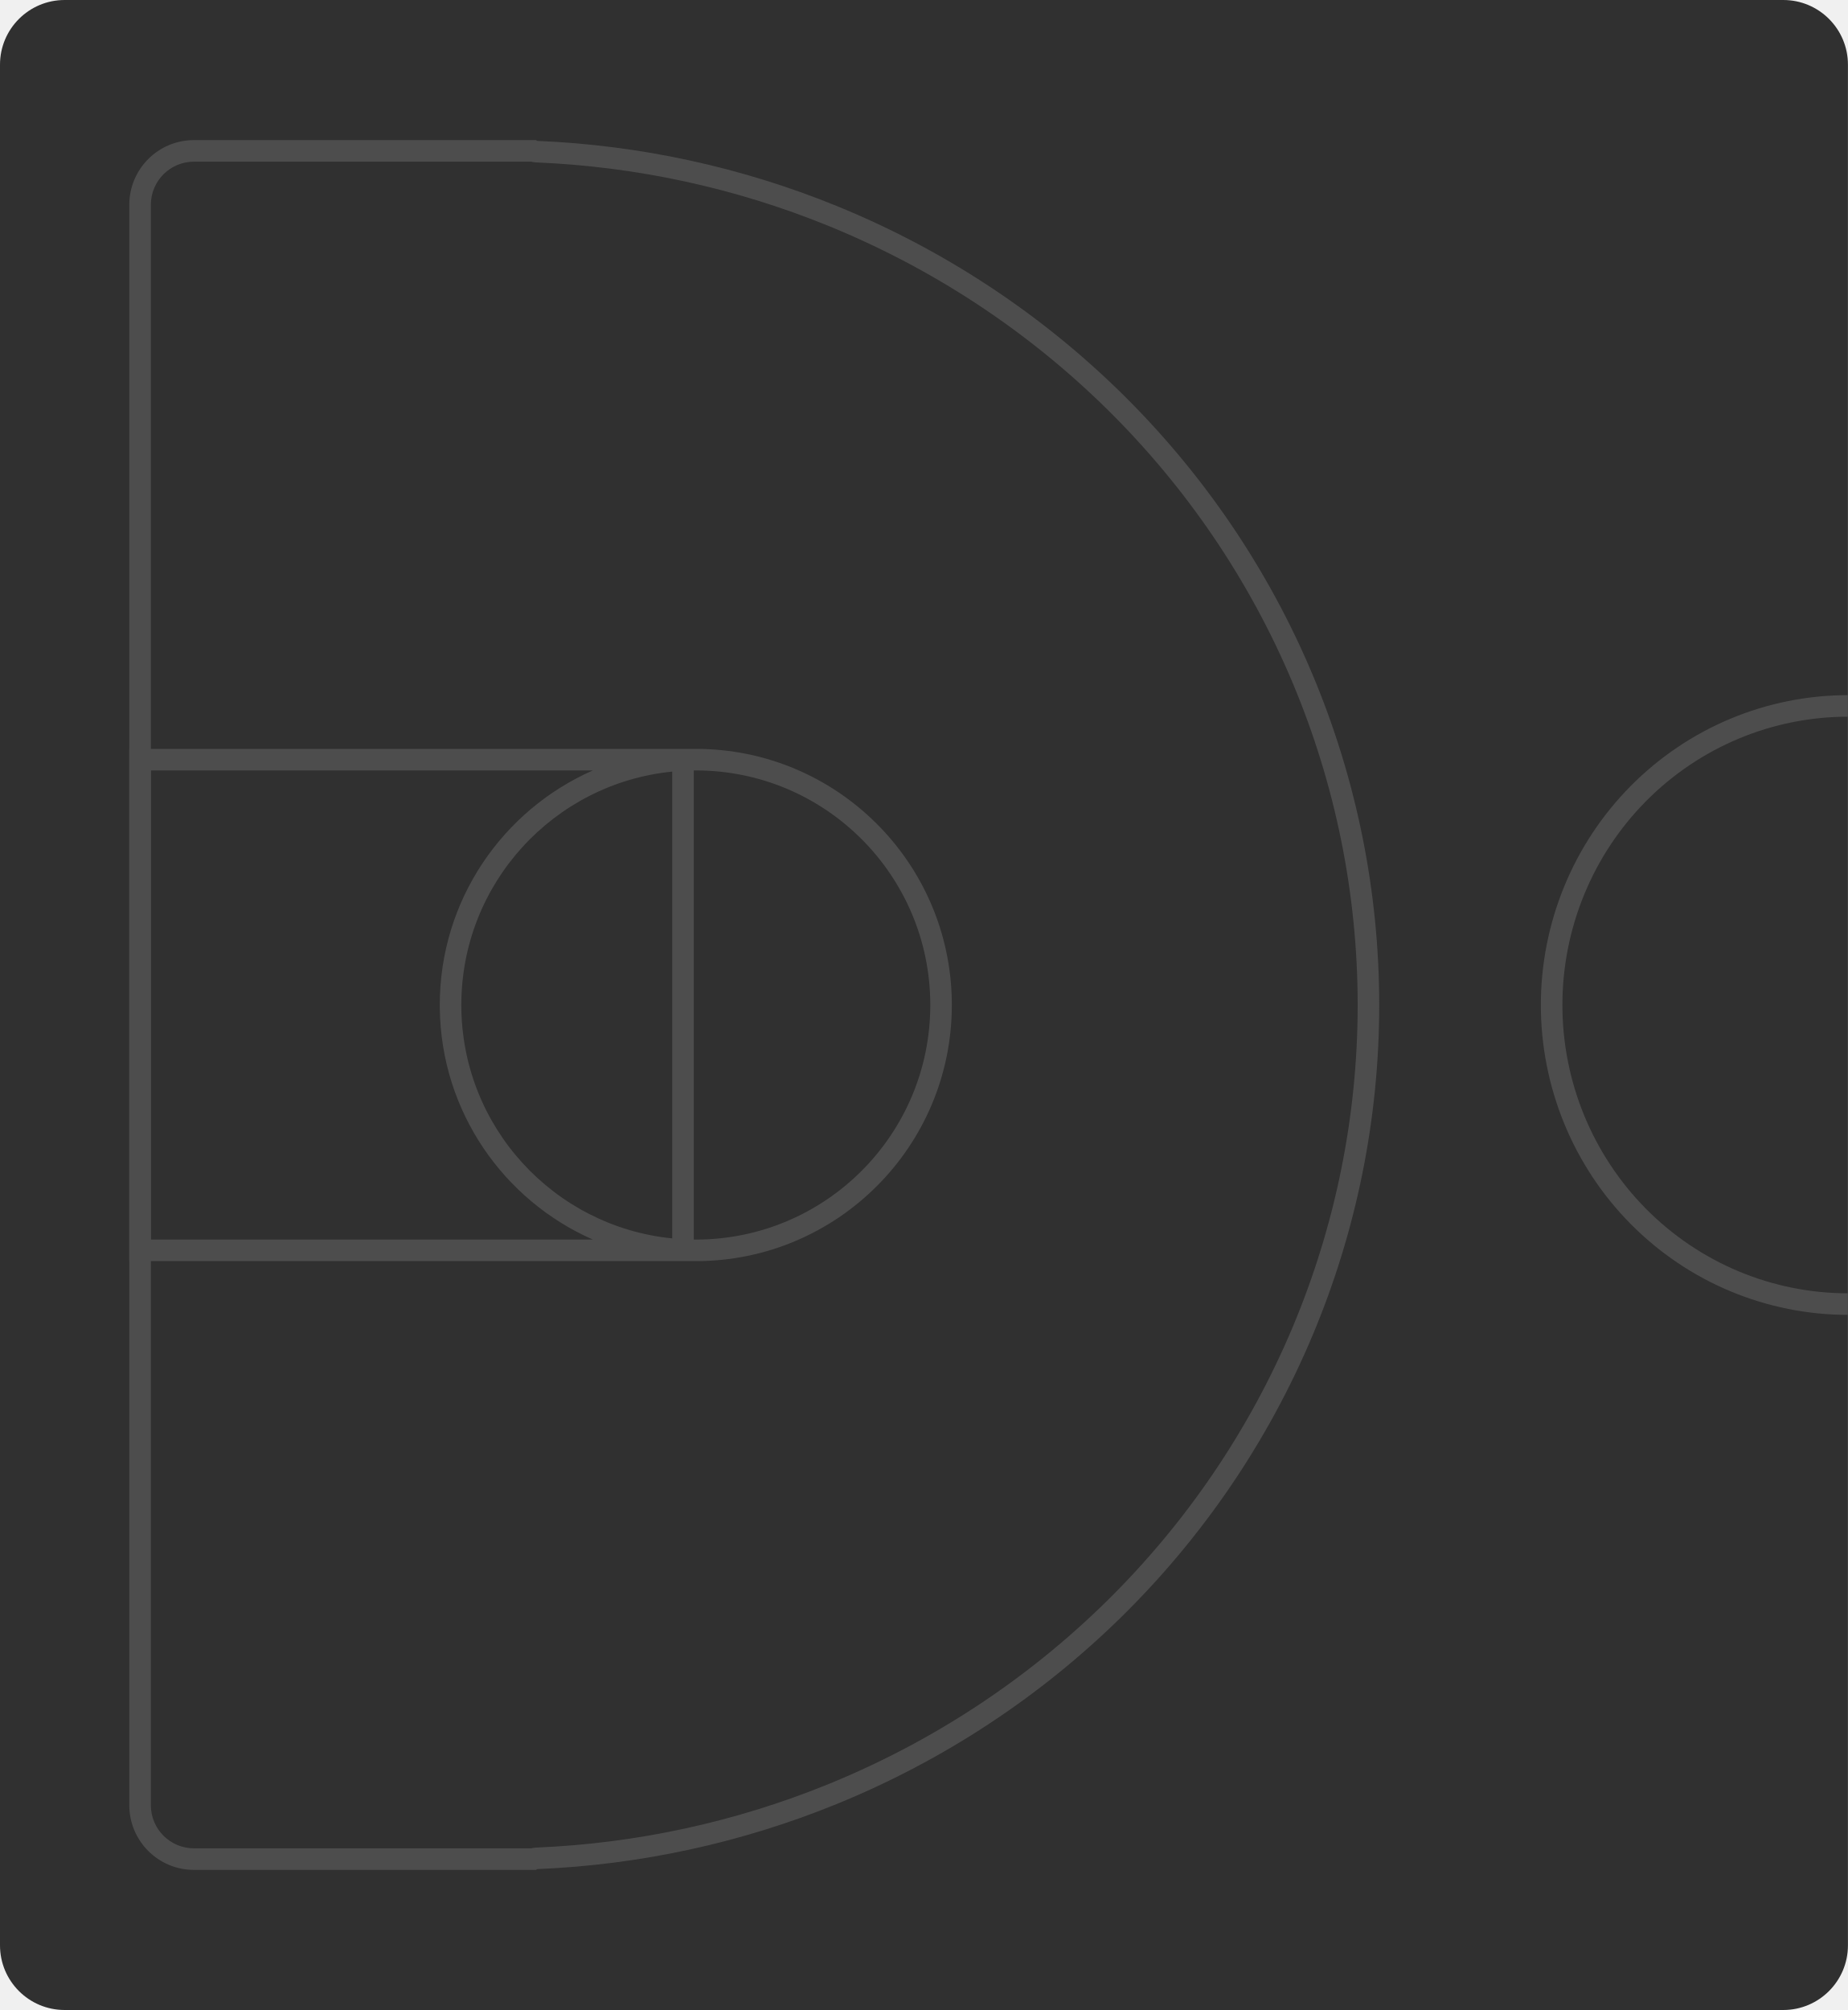
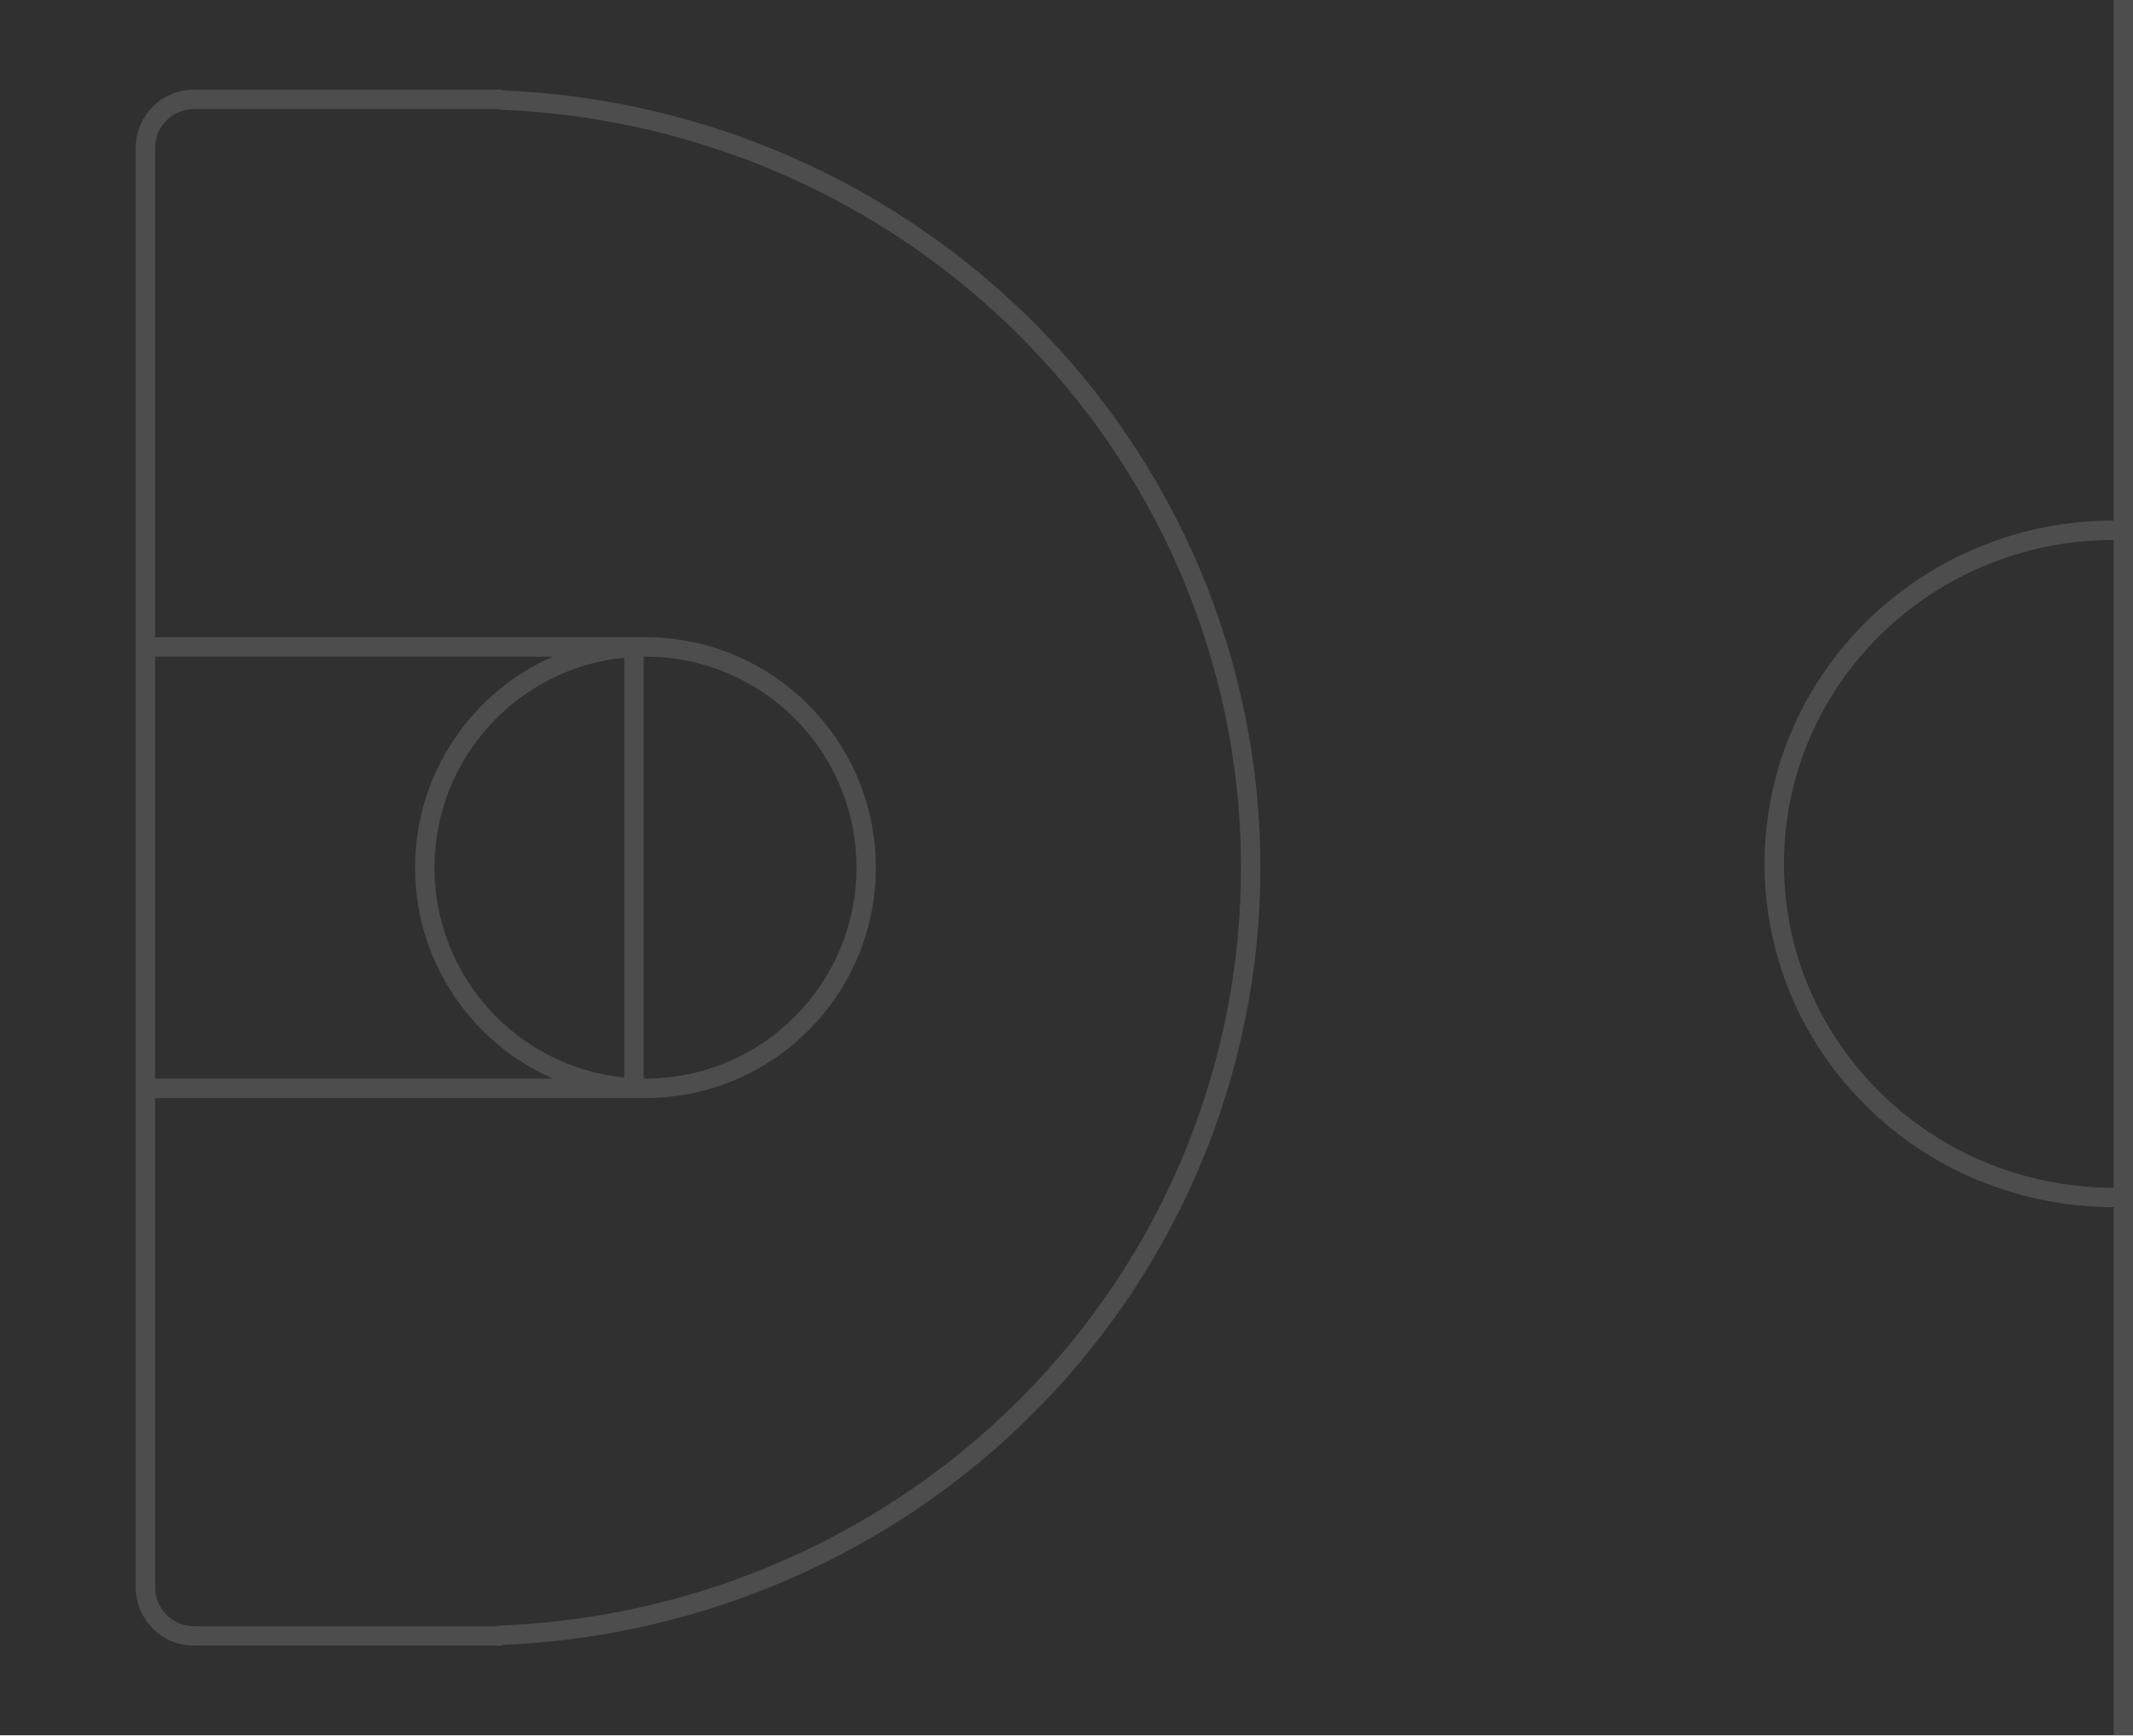
- <svg xmlns="http://www.w3.org/2000/svg" width="343" height="373" viewBox="0 0 343 373" fill="none">
-   <rect width="343" height="373" rx="12" fill="#303030" />
-   <path d="M343 131C335.777 131 328.625 132.436 321.952 135.225C315.28 138.014 309.216 142.102 304.109 147.256C299.002 152.409 294.951 158.527 292.187 165.261C289.423 171.995 288 179.212 288 186.5C288 193.788 289.423 201.005 292.187 207.739C294.951 214.472 299.002 220.591 304.109 225.744C309.216 230.898 315.28 234.986 321.952 237.775C328.625 240.564 335.777 242 343 242" stroke="#4D4D4D" stroke-width="4" />
-   <mask id="path-3-inside-1_23_10" fill="white">
-     <path d="M256 186.5C256 165.423 251.78 144.552 243.581 125.079C235.382 105.607 223.364 87.913 208.215 73.01C193.065 58.106 175.08 46.284 155.286 38.218C137.59 31.007 118.758 26.927 99.656 26.142C99.618 26.141 99.588 26.11 99.588 26.071V26.071C99.588 26.032 99.556 26 99.517 26H36.001C29.374 26 24.001 31.373 24.001 38L24.001 335C24.001 341.627 29.374 347 36.001 347H99.517C99.556 347 99.588 346.968 99.588 346.929V346.929C99.588 346.891 99.618 346.859 99.656 346.858C118.758 346.073 137.59 341.993 155.286 334.782C175.08 326.716 193.065 314.894 208.215 299.99C223.364 285.087 235.382 267.394 243.581 247.921C251.78 228.448 256 207.577 256 186.5Z" />
-   </mask>
-   <path d="M256 186.5L260 186.5L260 186.5L256 186.5ZM243.581 125.079L247.268 123.527L247.268 123.527L243.581 125.079ZM208.215 73.01L211.02 70.158L211.02 70.158L208.215 73.01ZM155.286 38.218L156.796 34.514L156.796 34.514L155.286 38.218ZM155.286 334.782L156.796 338.486L156.796 338.486L155.286 334.782ZM208.215 299.99L211.02 302.842L211.02 302.842L208.215 299.99ZM243.581 247.921L247.268 249.473L247.268 249.473L243.581 247.921ZM99.656 346.858L99.82 350.854L99.656 346.858ZM99.656 26.142L99.82 22.146L99.656 26.142ZM256 186.5L252 186.5C252 165.957 247.887 145.614 239.895 126.631L243.581 125.079L247.268 123.527C255.673 143.49 260 164.888 260 186.5L256 186.5ZM243.581 125.079L239.895 126.631C231.902 107.649 220.185 90.397 205.41 75.861L208.215 73.01L211.02 70.158C226.544 85.43 238.862 103.564 247.268 123.527L243.581 125.079ZM208.215 73.01L205.41 75.861C190.634 61.326 173.09 49.792 153.777 41.922L155.286 38.218L156.796 34.514C177.07 42.775 195.496 54.886 211.02 70.158L208.215 73.01ZM155.286 38.218L153.777 41.922C136.511 34.886 118.134 30.905 99.492 30.139L99.656 26.142L99.82 22.146C119.382 22.949 138.67 27.127 156.796 34.514L155.286 38.218ZM99.517 26V30H36.001V26V22H99.517V26ZM24.001 38H28.001L28.001 335H24.001H20.001L20.001 38H24.001ZM36.001 347V343H99.517V347V351H36.001V347ZM99.656 346.858L99.492 342.861C118.134 342.095 136.511 338.114 153.777 331.078L155.286 334.782L156.796 338.486C138.67 345.873 119.382 350.051 99.82 350.854L99.656 346.858ZM155.286 334.782L153.777 331.078C173.09 323.208 190.634 311.674 205.41 297.139L208.215 299.99L211.02 302.842C195.496 318.114 177.07 330.225 156.796 338.486L155.286 334.782ZM208.215 299.99L205.41 297.139C220.185 282.603 231.902 265.351 239.895 246.369L243.581 247.921L247.268 249.473C238.862 269.436 226.544 287.57 211.02 302.842L208.215 299.99ZM243.581 247.921L239.895 246.369C247.887 227.386 252 207.043 252 186.5L256 186.5L260 186.5C260 208.112 255.673 229.51 247.268 249.473L243.581 247.921ZM99.588 346.929H95.588C95.588 344.743 97.313 342.95 99.492 342.861L99.656 346.858L99.82 350.854C101.924 350.768 103.588 349.038 103.588 346.929H99.588ZM99.517 347V343C97.347 343 95.588 344.759 95.588 346.929H99.588H103.588C103.588 349.177 101.765 351 99.517 351V347ZM24.001 335H28.001C28.001 339.418 31.583 343 36.001 343V347V351C27.164 351 20.001 343.837 20.001 335H24.001ZM36.001 26V30C31.583 30 28.001 33.582 28.001 38H24.001H20.001C20.001 29.163 27.164 22 36.001 22V26ZM99.588 26.071H95.588C95.588 28.241 97.347 30 99.517 30V26V22C101.765 22 103.588 23.823 103.588 26.071H99.588ZM99.656 26.142L99.492 30.139C97.312 30.05 95.588 28.257 95.588 26.071H99.588H103.588C103.588 23.962 101.924 22.232 99.82 22.146L99.656 26.142Z" fill="#4D4D4D" mask="url(#path-3-inside-1_23_10)" />
-   <path d="M176.668 185.886C176.339 159.919 155.19 138.97 129.149 138.97L128.774 138.972V138.97H24V234.03H128.774V234.028L129.149 234.03C155.395 234.03 176.672 212.75 176.672 186.5L176.668 185.886ZM28 230.03V142.97H110.044C93.312 150.326 81.627 167.047 81.627 186.5L81.631 187.114C81.874 206.305 93.489 222.751 110.045 230.03H28ZM124.774 229.812C102.792 227.618 85.627 209.065 85.627 186.5C85.627 163.935 102.792 145.382 124.774 143.188V229.812ZM172.672 186.5C172.672 210.542 153.186 230.03 129.149 230.03C129.024 230.03 128.899 230.026 128.774 230.025V142.975C128.899 142.974 129.024 142.97 129.149 142.97C153.185 142.97 172.672 162.458 172.672 186.5Z" fill="#4D4D4D" />
+ <svg xmlns="http://www.w3.org/2000/svg" width="440" height="358" viewBox="0 0 440 358" fill="none">
+   <g clip-path="url(#clip0_16_41)">
+     <rect width="872" height="358" fill="#303030" />
+     <path d="M103.517 18.5C103.556 18.5 103.588 18.532 103.588 18.571C103.588 18.61 103.618 18.641 103.656 18.643C122.758 19.427 141.59 23.507 159.286 30.718C179.08 38.784 197.065 50.606 212.215 65.51C227.364 80.413 239.382 98.106 247.581 117.579C255.78 137.052 260 157.923 260 179C260 200.077 255.78 220.948 247.581 240.421L246.801 242.241C238.628 260.997 226.891 278.052 212.215 292.49L210.786 293.878C195.939 308.129 178.462 319.468 159.286 327.282L157.624 327.949C140.413 334.745 122.161 338.598 103.656 339.357L103.63 339.364C103.605 339.375 103.588 339.4 103.588 339.429C103.588 339.468 103.556 339.5 103.517 339.5H40.001L39.691 339.496C33.31 339.335 28.166 334.191 28.005 327.81L28.001 327.5V226.53H28V131.47H28.001V30.5L28.005 30.19C28.166 23.809 33.31 18.666 39.691 18.504L40.001 18.5H103.517ZM132.774 135.475V222.525C132.899 222.526 133.024 222.53 133.149 222.53C157.186 222.53 176.672 203.042 176.672 179C176.672 154.958 157.185 135.47 133.149 135.47C133.024 135.47 132.899 135.474 132.774 135.475ZM32.001 135.47V222.53H114.045C97.489 215.251 85.874 198.805 85.631 179.614L85.627 179C85.627 159.547 97.312 142.826 114.044 135.47H32.001ZM128.774 135.688C106.792 137.882 89.627 156.435 89.627 179C89.627 201.565 106.792 220.118 128.774 222.312V135.688ZM32.001 131.47H132.774V131.472L133.149 131.47C159.19 131.47 180.339 152.419 180.668 178.386L180.672 179C180.672 205.25 159.395 226.53 133.149 226.53L132.774 226.528V226.53H32.001V327.5C32.001 331.918 35.583 335.5 40.001 335.5H102.593C102.881 335.422 103.182 335.374 103.492 335.361L105.239 335.279C123.281 334.343 141.05 330.394 157.776 323.578L159.582 322.829C178.184 314.984 195.096 303.72 209.409 289.639L210.786 288.269C224.914 274.024 236.152 257.258 243.895 238.869L244.633 237.085C252.14 218.614 256 198.901 256 179L255.988 177.075C255.74 157.188 251.637 137.52 243.895 119.131L243.135 117.356C235.167 99.073 223.723 82.442 209.409 68.361L208.017 67.008C193.536 53.109 176.486 42.046 157.776 34.422L156.154 33.772C139.362 27.141 121.551 23.38 103.492 22.639L103.289 22.626C103.05 22.604 102.818 22.561 102.593 22.5H40.001C35.583 22.5 32.001 26.082 32.001 30.5V131.47Z" fill="#4D4D4D" />
+     <path d="M440 107.509C477.904 109.55 508 140.428 508 178.221L507.994 179.137C507.513 216.512 477.597 246.909 440 248.935V358H436V249.043L435.069 249.037C396.044 248.551 364.5 217.524 364.006 179.137L364 178.221C364.001 139.107 396.236 107.399 436 107.399V0H440V107.509ZM436 111.399C398.383 111.399 368.001 141.378 368 178.221C368 215.063 398.382 245.043 436 245.043V111.399ZM440 244.928C475.748 242.892 504 213.748 504 178.221C504 142.694 475.748 113.55 440 111.515V244.928Z" fill="#4D4D4D" />
+   </g>
+   <defs>
+     <clipPath id="clip0_16_41">
+       <rect width="440" height="358" fill="white" />
+     </clipPath>
+   </defs>
</svg>
